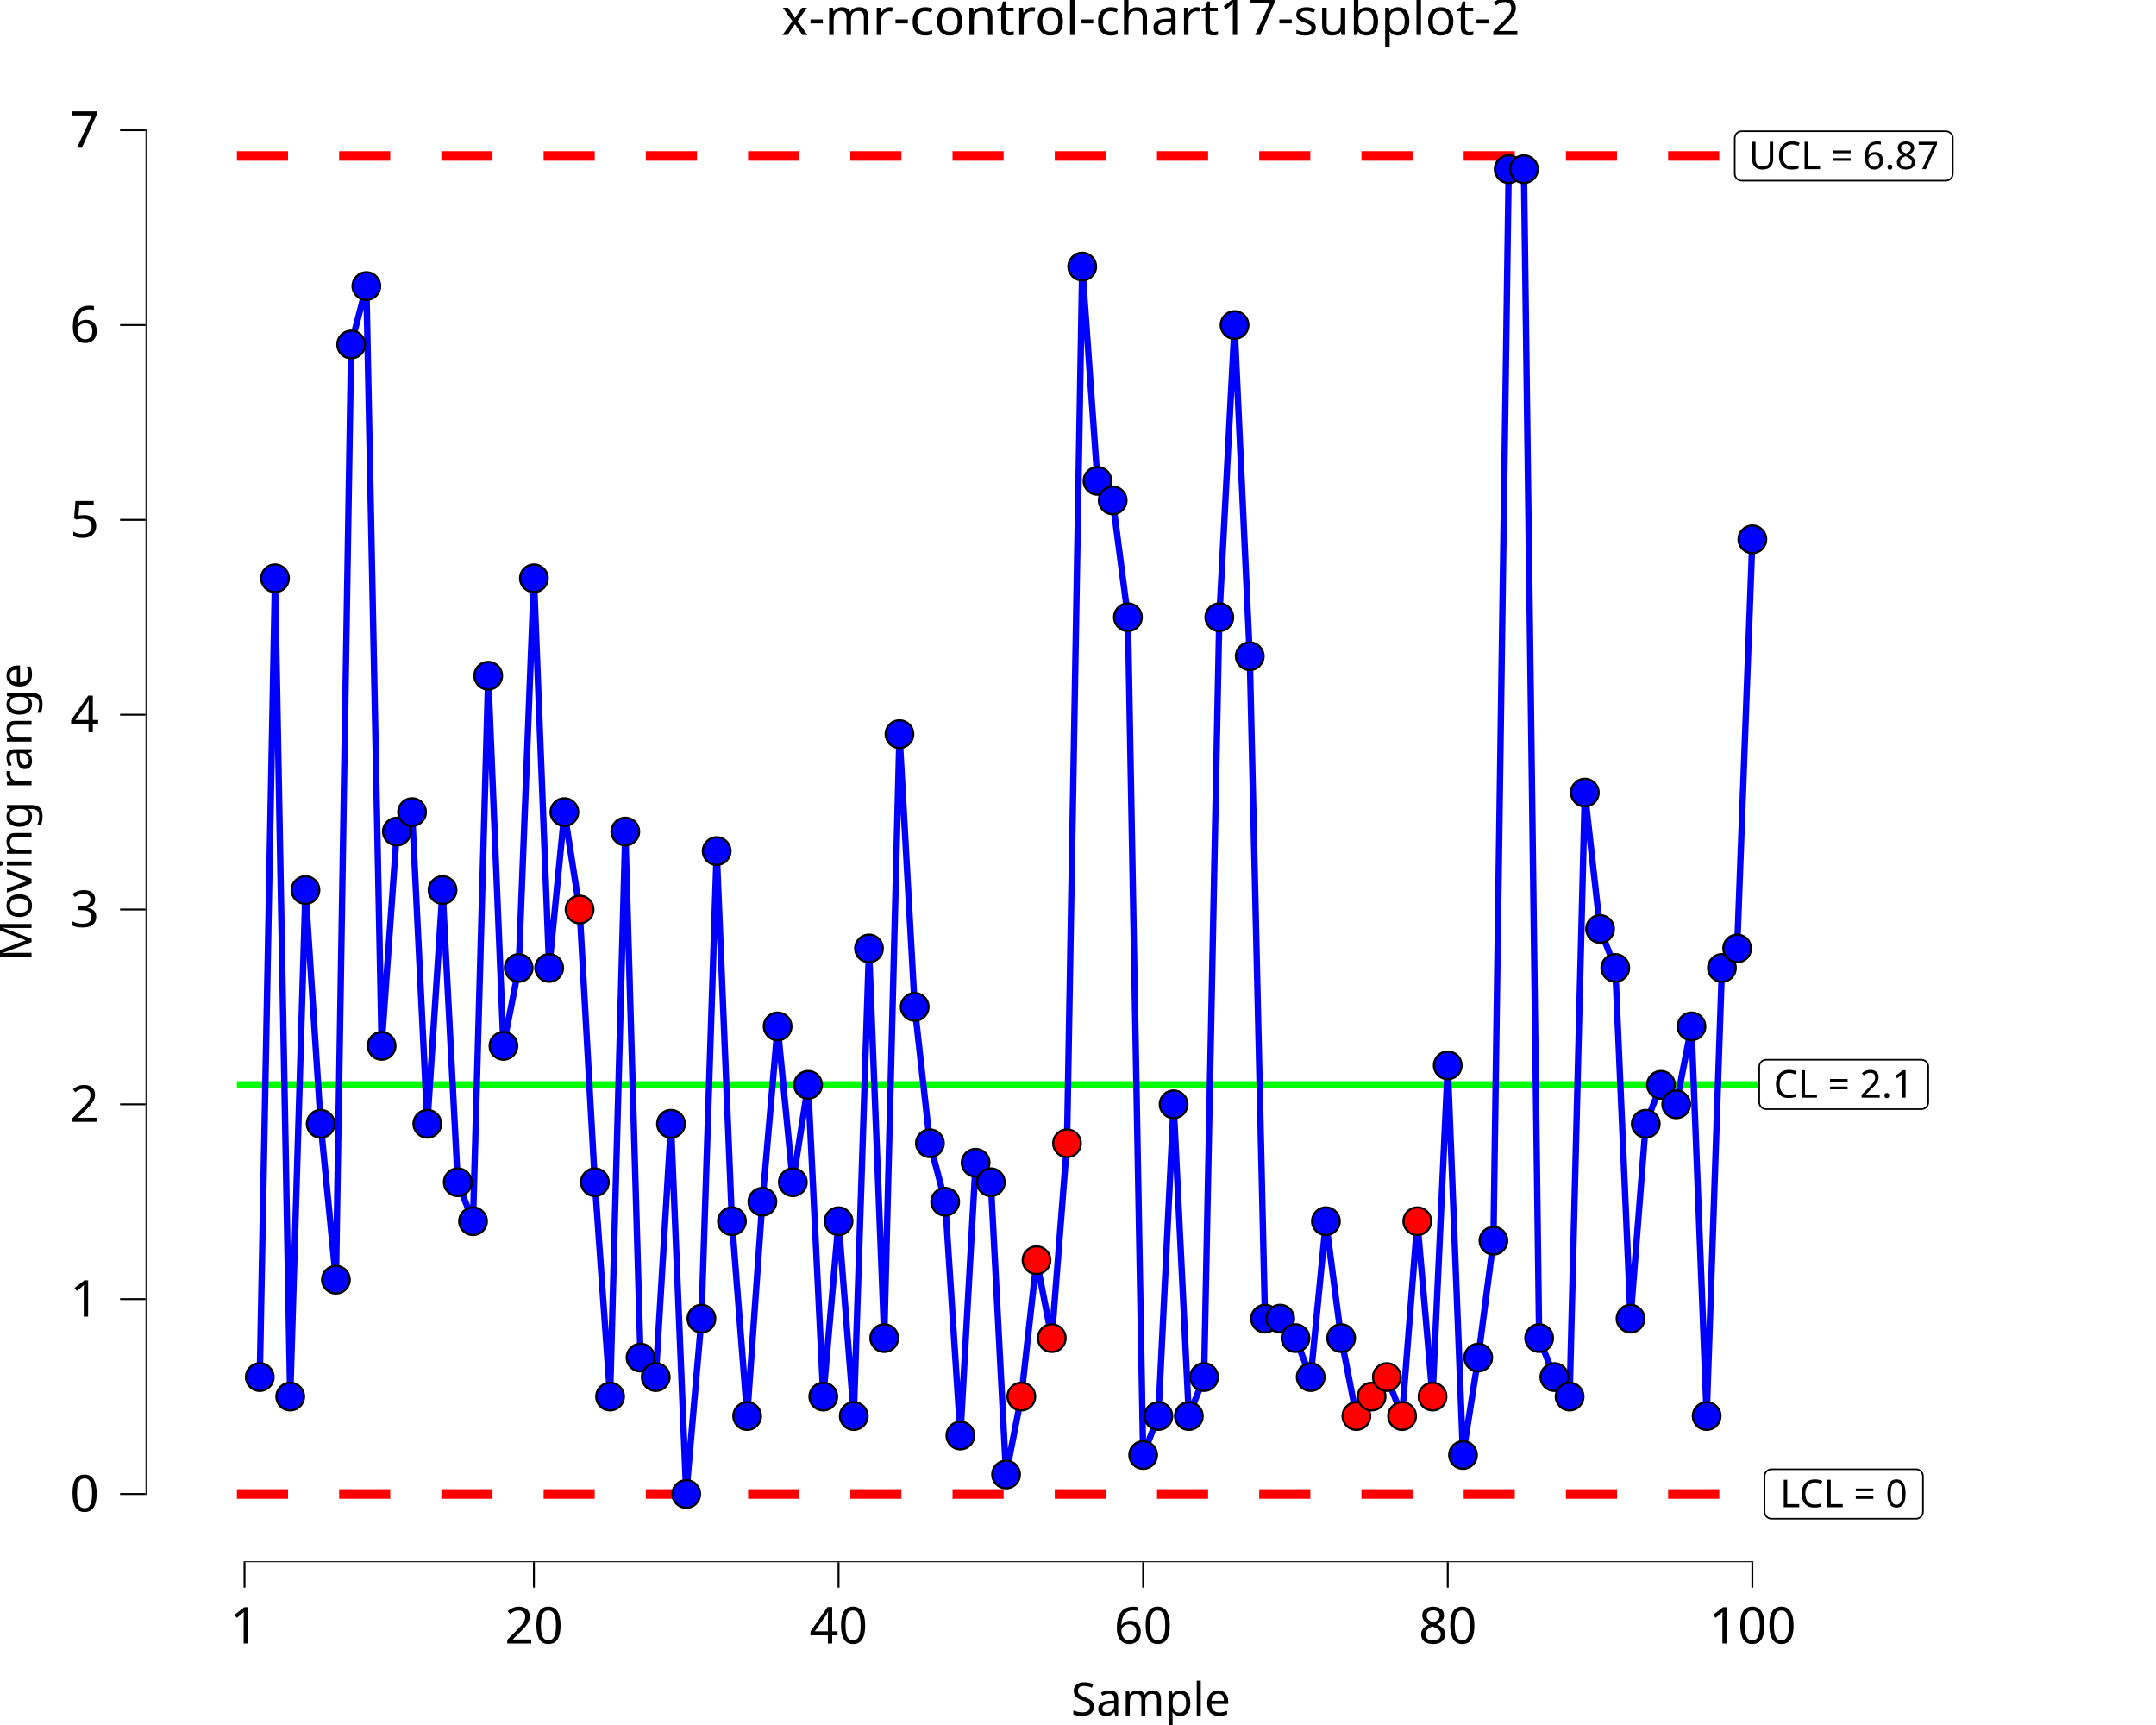
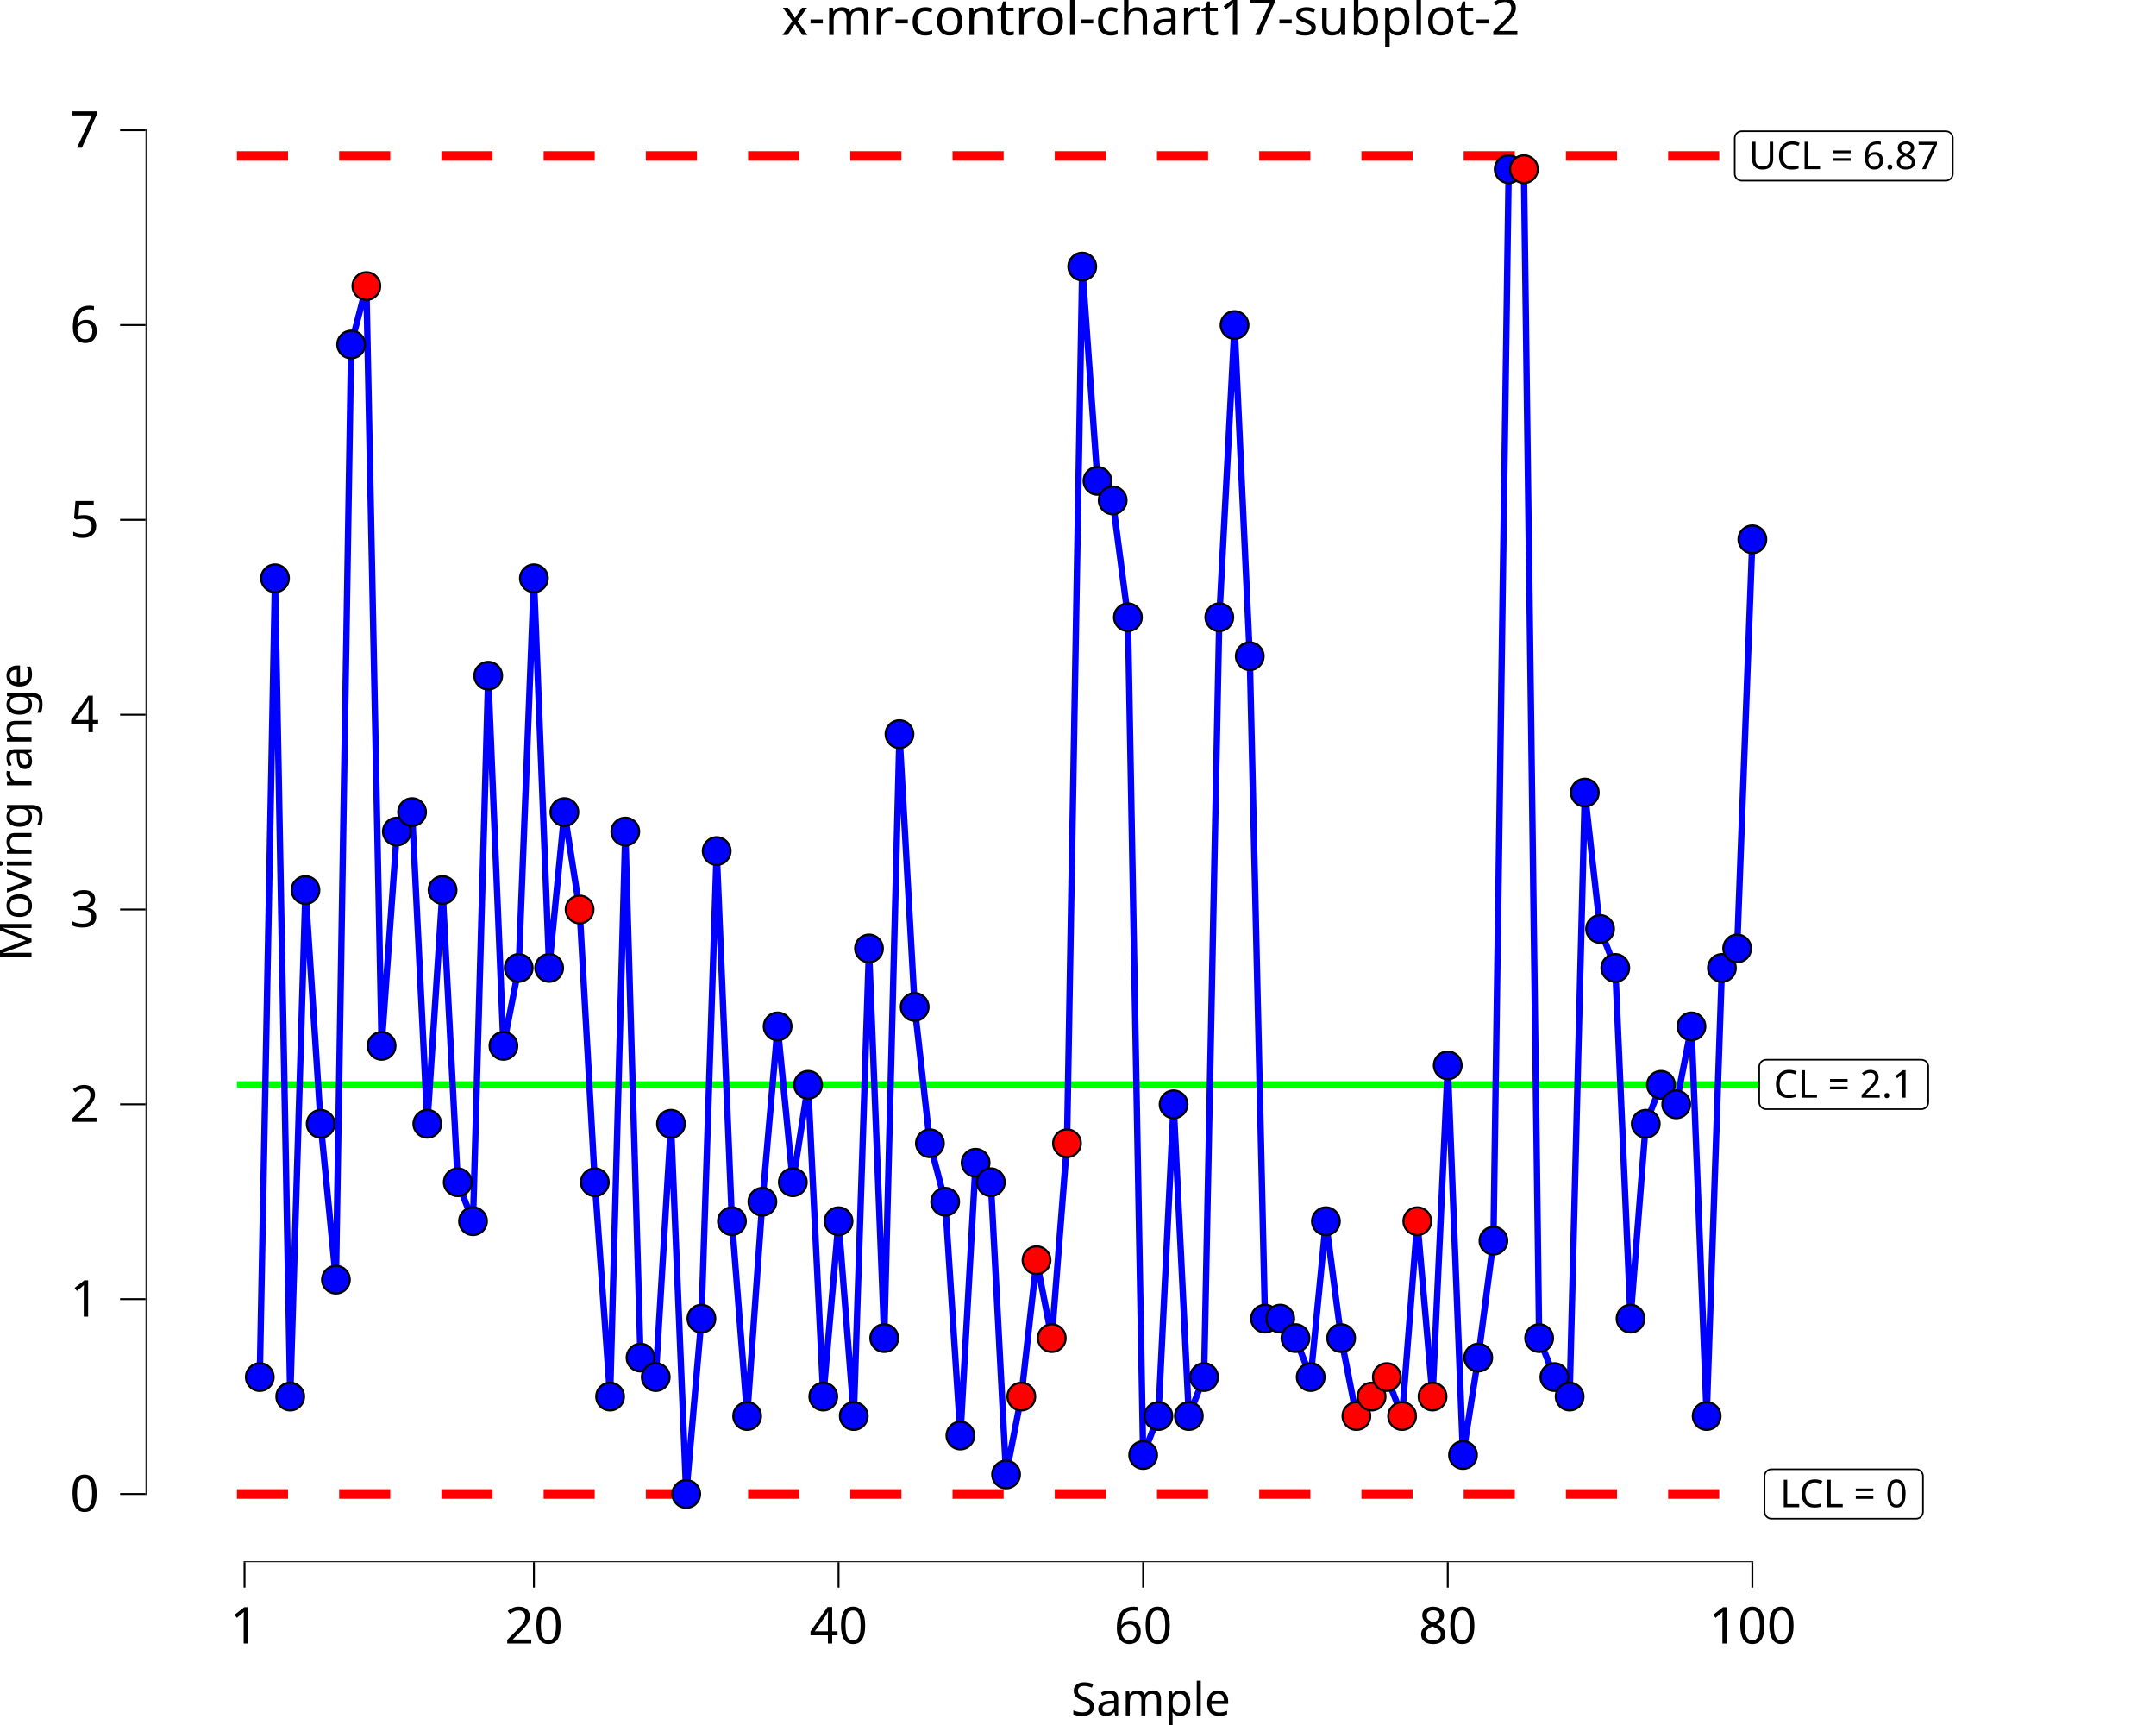
<svg xmlns="http://www.w3.org/2000/svg" class="svglite" data-engine-version="2.0" width="720.00pt" height="576.00pt" viewBox="0 0 720.00 576.00">
  <defs>
    <style type="text/css">
    .svglite line, .svglite polyline, .svglite polygon, .svglite path, .svglite rect, .svglite circle {
      fill: none;
      stroke: #000000;
      stroke-linecap: round;
      stroke-linejoin: round;
      stroke-miterlimit: 10.00;
    }
  </style>
  </defs>
  <rect width="100%" height="100%" style="stroke: none; fill: #FFFFFF;" />
  <defs>
    <clipPath id="cpMC4wMHw3MjAuMDB8MC4wMHw1NzYuMDA=">
      <rect x="0.00" y="0.00" width="720.00" height="576.00" />
    </clipPath>
  </defs>
  <g clip-path="url(#cpMC4wMHw3MjAuMDB8MC4wMHw1NzYuMDA=)">
    <rect x="0.00" y="0.00" width="720.00" height="576.00" style="stroke-width: 10.67; stroke: none;" />
  </g>
  <defs>
    <clipPath id="cpNDguNjB8NzIwLjAwfDIwLjcxfDUyMS42Mw==">
      <rect x="48.60" y="20.71" width="671.40" height="500.92" />
    </clipPath>
  </defs>
  <g clip-path="url(#cpNDguNjB8NzIwLjAwfDIwLjcxfDUyMS42Mw==)">
    <rect x="48.60" y="20.71" width="671.40" height="500.92" style="stroke-width: 10.67; stroke: none;" />
    <polyline points="79.12,362.11 84.21,362.11 84.21,362.11 89.29,362.11 89.29,362.11 94.38,362.11 94.38,362.11 99.47,362.11 99.47,362.11 104.55,362.11 104.55,362.11 109.64,362.11 109.64,362.11 114.72,362.11 114.72,362.11 119.81,362.11 119.81,362.11 124.90,362.11 124.90,362.11 129.98,362.11 129.98,362.11 135.07,362.11 135.07,362.11 140.16,362.11 140.16,362.11 145.24,362.11 145.24,362.11 150.33,362.11 150.33,362.11 155.41,362.11 155.41,362.11 160.50,362.11 160.50,362.11 165.59,362.11 165.59,362.11 170.67,362.11 170.67,362.11 175.76,362.11 175.76,362.11 180.85,362.11 180.85,362.11 185.93,362.11 185.93,362.11 191.02,362.11 191.02,362.11 196.11,362.11 196.11,362.11 201.19,362.11 201.19,362.11 206.28,362.11 206.28,362.11 211.36,362.11 211.36,362.11 216.45,362.11 216.45,362.11 221.54,362.11 221.54,362.11 226.62,362.11 226.62,362.11 231.71,362.11 231.71,362.11 236.80,362.11 236.80,362.11 241.88,362.11 241.88,362.11 246.97,362.11 246.97,362.11 252.06,362.11 252.06,362.11 257.14,362.11 257.14,362.11 262.23,362.11 262.23,362.11 267.31,362.11 267.31,362.11 272.40,362.11 272.40,362.11 277.49,362.11 277.49,362.11 282.57,362.11 282.57,362.11 287.66,362.11 287.66,362.11 292.75,362.11 292.75,362.11 297.83,362.11 297.83,362.11 302.92,362.11 302.92,362.11 308.01,362.11 308.01,362.11 313.09,362.11 313.09,362.11 318.18,362.11 318.18,362.11 323.26,362.11 323.26,362.11 328.35,362.11 328.35,362.11 333.44,362.11 333.44,362.11 338.52,362.11 338.52,362.11 343.61,362.11 343.61,362.11 348.70,362.11 348.70,362.11 353.78,362.11 353.78,362.11 358.87,362.11 358.87,362.11 363.96,362.11 363.96,362.11 369.04,362.11 369.04,362.11 374.13,362.11 374.13,362.11 379.21,362.11 379.21,362.11 384.30,362.11 384.30,362.11 389.39,362.11 389.39,362.11 394.47,362.11 394.47,362.11 399.56,362.11 399.56,362.11 404.65,362.11 404.65,362.11 409.73,362.11 409.73,362.11 414.82,362.11 414.82,362.11 419.91,362.11 419.91,362.11 424.99,362.11 424.99,362.11 430.08,362.11 430.08,362.11 435.16,362.11 435.16,362.11 440.25,362.11 440.25,362.11 445.34,362.11 445.34,362.11 450.42,362.11 450.42,362.11 455.51,362.11 455.51,362.11 460.60,362.11 460.60,362.11 465.68,362.11 465.68,362.11 470.77,362.11 470.77,362.11 475.86,362.11 475.86,362.11 480.94,362.11 480.94,362.11 486.03,362.11 486.03,362.11 491.11,362.11 491.11,362.11 496.20,362.11 496.20,362.11 501.29,362.11 501.29,362.11 506.37,362.11 506.37,362.11 511.46,362.11 511.46,362.11 516.55,362.11 516.55,362.11 521.63,362.11 521.63,362.11 526.72,362.11 526.72,362.11 531.80,362.11 531.80,362.11 536.89,362.11 536.89,362.11 541.98,362.11 541.98,362.11 547.06,362.11 547.06,362.11 552.15,362.11 552.15,362.11 557.24,362.11 557.24,362.11 562.32,362.11 562.32,362.11 567.41,362.11 567.41,362.11 572.50,362.11 572.50,362.11 577.58,362.11 577.58,362.11 582.67,362.11 582.67,362.11 587.75,362.11 587.75,362.11 " style="stroke-width: 2.13; stroke: #00FF00; stroke-linecap: butt;" />
    <polyline points="79.12,52.07 84.21,52.07 84.21,52.07 89.29,52.07 89.29,52.07 94.38,52.07 94.38,52.07 99.47,52.07 99.47,52.07 104.55,52.07 104.55,52.07 109.64,52.07 109.64,52.07 114.72,52.07 114.72,52.07 119.81,52.07 119.81,52.07 124.90,52.07 124.90,52.07 129.98,52.07 129.98,52.07 135.07,52.07 135.07,52.07 140.16,52.07 140.16,52.07 145.24,52.07 145.24,52.07 150.33,52.07 150.33,52.07 155.41,52.07 155.41,52.07 160.50,52.07 160.50,52.07 165.59,52.07 165.59,52.07 170.67,52.07 170.67,52.07 175.76,52.07 175.76,52.07 180.85,52.07 180.85,52.07 185.93,52.07 185.93,52.07 191.02,52.07 191.02,52.07 196.11,52.07 196.11,52.07 201.19,52.07 201.19,52.07 206.28,52.07 206.28,52.07 211.36,52.07 211.36,52.07 216.45,52.07 216.45,52.07 221.54,52.07 221.54,52.07 226.62,52.07 226.62,52.07 231.71,52.07 231.71,52.07 236.80,52.07 236.80,52.07 241.88,52.07 241.88,52.07 246.97,52.07 246.97,52.07 252.06,52.07 252.06,52.07 257.14,52.07 257.14,52.07 262.23,52.07 262.23,52.07 267.31,52.07 267.31,52.07 272.40,52.07 272.40,52.07 277.49,52.07 277.49,52.07 282.57,52.07 282.57,52.07 287.66,52.07 287.66,52.07 292.75,52.07 292.75,52.07 297.83,52.07 297.83,52.07 302.92,52.07 302.92,52.07 308.01,52.07 308.01,52.07 313.09,52.07 313.09,52.07 318.18,52.07 318.18,52.07 323.26,52.07 323.26,52.07 328.35,52.07 328.35,52.07 333.44,52.07 333.44,52.07 338.52,52.07 338.52,52.07 343.61,52.07 343.61,52.07 348.70,52.07 348.70,52.07 353.78,52.07 353.78,52.07 358.87,52.07 358.87,52.07 363.96,52.07 363.96,52.07 369.04,52.07 369.04,52.07 374.13,52.07 374.13,52.07 379.21,52.07 379.21,52.07 384.30,52.07 384.30,52.07 389.39,52.07 389.39,52.07 394.47,52.07 394.47,52.07 399.56,52.07 399.56,52.07 404.65,52.07 404.65,52.07 409.73,52.07 409.73,52.07 414.82,52.07 414.82,52.07 419.91,52.07 419.91,52.07 424.99,52.07 424.99,52.07 430.08,52.07 430.08,52.07 435.16,52.07 435.16,52.07 440.25,52.07 440.25,52.07 445.34,52.07 445.34,52.07 450.42,52.07 450.42,52.07 455.51,52.07 455.51,52.07 460.60,52.07 460.60,52.07 465.68,52.07 465.68,52.07 470.77,52.07 470.77,52.07 475.86,52.07 475.86,52.07 480.94,52.07 480.94,52.07 486.03,52.07 486.03,52.07 491.11,52.07 491.11,52.07 496.20,52.07 496.20,52.07 501.29,52.07 501.29,52.07 506.37,52.07 506.37,52.07 511.46,52.07 511.46,52.07 516.55,52.07 516.55,52.07 521.63,52.07 521.63,52.07 526.72,52.07 526.72,52.07 531.80,52.07 531.80,52.07 536.89,52.07 536.89,52.07 541.98,52.07 541.98,52.07 547.06,52.07 547.06,52.07 552.15,52.07 552.15,52.07 557.24,52.07 557.24,52.07 562.32,52.07 562.32,52.07 567.41,52.07 567.41,52.07 572.50,52.07 572.50,52.07 577.58,52.07 577.58,52.07 582.67,52.07 582.67,52.07 587.75,52.07 587.75,52.07 " style="stroke-width: 3.20; stroke: #FF0000; stroke-dasharray: 17.07,17.07; stroke-linecap: butt;" />
    <polyline points="79.12,498.86 84.21,498.86 84.21,498.86 89.29,498.86 89.29,498.86 94.38,498.86 94.38,498.86 99.47,498.86 99.47,498.86 104.55,498.86 104.55,498.86 109.64,498.86 109.64,498.86 114.72,498.86 114.72,498.86 119.81,498.86 119.81,498.86 124.90,498.86 124.90,498.86 129.98,498.86 129.98,498.86 135.07,498.86 135.07,498.86 140.16,498.86 140.16,498.86 145.24,498.86 145.24,498.86 150.33,498.86 150.33,498.86 155.41,498.86 155.41,498.86 160.50,498.86 160.50,498.86 165.59,498.86 165.59,498.86 170.67,498.86 170.67,498.86 175.76,498.86 175.76,498.86 180.85,498.86 180.85,498.86 185.93,498.86 185.93,498.86 191.02,498.86 191.02,498.86 196.11,498.86 196.11,498.86 201.19,498.86 201.19,498.86 206.28,498.86 206.28,498.86 211.36,498.86 211.36,498.86 216.45,498.86 216.45,498.86 221.54,498.86 221.54,498.86 226.62,498.86 226.62,498.86 231.71,498.86 231.71,498.86 236.80,498.86 236.80,498.86 241.88,498.86 241.88,498.86 246.97,498.86 246.97,498.86 252.06,498.86 252.06,498.86 257.14,498.86 257.14,498.86 262.23,498.86 262.23,498.86 267.31,498.86 267.31,498.86 272.40,498.86 272.40,498.86 277.49,498.86 277.49,498.86 282.57,498.86 282.57,498.86 287.66,498.86 287.66,498.86 292.75,498.86 292.75,498.86 297.83,498.86 297.83,498.86 302.92,498.86 302.92,498.86 308.01,498.86 308.01,498.86 313.09,498.86 313.09,498.86 318.18,498.86 318.18,498.86 323.26,498.86 323.26,498.86 328.35,498.86 328.35,498.86 333.44,498.86 333.44,498.86 338.52,498.86 338.52,498.86 343.61,498.86 343.61,498.86 348.70,498.86 348.70,498.86 353.78,498.86 353.78,498.86 358.87,498.86 358.87,498.86 363.96,498.86 363.96,498.86 369.04,498.86 369.04,498.86 374.13,498.86 374.13,498.86 379.21,498.86 379.21,498.86 384.30,498.86 384.30,498.86 389.39,498.86 389.39,498.86 394.47,498.86 394.47,498.86 399.56,498.86 399.56,498.86 404.65,498.86 404.65,498.86 409.73,498.86 409.73,498.86 414.82,498.86 414.82,498.86 419.91,498.86 419.91,498.86 424.99,498.86 424.99,498.86 430.08,498.86 430.08,498.86 435.16,498.86 435.16,498.86 440.25,498.86 440.25,498.86 445.34,498.86 445.34,498.86 450.42,498.86 450.42,498.86 455.51,498.86 455.51,498.86 460.60,498.86 460.60,498.86 465.68,498.86 465.68,498.86 470.77,498.86 470.77,498.86 475.86,498.86 475.86,498.86 480.94,498.86 480.94,498.86 486.03,498.86 486.03,498.86 491.11,498.86 491.11,498.86 496.20,498.86 496.20,498.86 501.29,498.86 501.29,498.86 506.37,498.86 506.37,498.86 511.46,498.86 511.46,498.86 516.55,498.86 516.55,498.86 521.63,498.86 521.63,498.86 526.72,498.86 526.72,498.86 531.80,498.86 531.80,498.86 536.89,498.86 536.89,498.86 541.98,498.86 541.98,498.86 547.06,498.86 547.06,498.86 552.15,498.86 552.15,498.86 557.24,498.86 557.24,498.86 562.32,498.86 562.32,498.86 567.41,498.86 567.41,498.86 572.50,498.86 572.50,498.86 577.58,498.86 577.58,498.86 582.67,498.86 582.67,498.86 587.75,498.86 587.75,498.86 " style="stroke-width: 3.20; stroke: #FF0000; stroke-dasharray: 17.07,17.07; stroke-linecap: butt;" />
    <polygon points="589.81,370.36 641.65,370.36 641.56,370.36 641.93,370.34 642.29,370.27 642.64,370.14 642.96,369.95 643.25,369.72 643.49,369.44 643.69,369.12 643.84,368.78 643.92,368.42 643.95,368.05 643.95,368.05 643.95,356.17 643.95,356.17 643.92,355.80 643.84,355.44 643.69,355.10 643.49,354.78 643.25,354.51 642.96,354.27 642.64,354.09 642.29,353.96 641.93,353.88 641.65,353.86 589.81,353.86 590.09,353.88 589.72,353.87 589.35,353.91 588.99,354.01 588.66,354.17 588.35,354.38 588.08,354.64 587.86,354.94 587.69,355.27 587.57,355.62 587.51,355.98 587.51,356.17 587.51,368.05 587.51,367.87 587.51,368.24 587.57,368.60 587.69,368.96 587.86,369.29 588.08,369.58 588.35,369.84 588.66,370.05 588.99,370.21 589.35,370.31 589.72,370.36 " style="stroke-width: 0.53; fill: #FFFFFF;" />
    <text x="615.73" y="366.52" text-anchor="middle" style="font-size: 12.80px; font-family: sans;" textLength="48.77px" lengthAdjust="spacingAndGlyphs">CL = 2.1</text>
    <polygon points="591.59,507.10 639.87,507.10 639.78,507.10 640.15,507.09 640.51,507.01 640.86,506.88 641.18,506.70 641.47,506.46 641.71,506.18 641.91,505.87 642.06,505.53 642.15,505.17 642.18,504.80 642.18,504.80 642.18,492.91 642.18,492.91 642.15,492.54 642.06,492.18 641.91,491.84 641.71,491.53 641.47,491.25 641.18,491.02 640.86,490.83 640.51,490.70 640.15,490.63 639.87,490.61 591.59,490.61 591.87,490.63 591.50,490.61 591.13,490.66 590.77,490.76 590.44,490.92 590.13,491.13 589.86,491.39 589.64,491.68 589.47,492.01 589.35,492.36 589.29,492.73 589.28,492.91 589.28,504.80 589.29,504.61 589.29,504.98 589.35,505.35 589.47,505.70 589.64,506.03 589.86,506.33 590.13,506.58 590.44,506.79 590.77,506.95 591.13,507.06 591.50,507.10 " style="stroke-width: 0.53; fill: #FFFFFF;" />
    <text x="615.73" y="503.26" text-anchor="middle" style="font-size: 12.80px; font-family: sans;" textLength="45.21px" lengthAdjust="spacingAndGlyphs">LCL = 0</text>
    <polygon points="581.62,60.32 649.84,60.32 649.74,60.32 650.11,60.30 650.48,60.23 650.82,60.09 651.14,59.91 651.43,59.67 651.68,59.40 651.88,59.08 652.02,58.74 652.11,58.38 652.14,58.01 652.14,58.01 652.14,46.13 652.14,46.13 652.11,45.76 652.02,45.40 651.88,45.06 651.68,44.74 651.43,44.47 651.14,44.23 650.82,44.05 650.48,43.91 650.11,43.84 649.84,43.82 581.62,43.82 581.90,43.84 581.53,43.83 581.16,43.87 580.81,43.97 580.47,44.13 580.17,44.34 579.90,44.60 579.68,44.90 579.50,45.22 579.39,45.58 579.33,45.94 579.32,46.13 579.32,58.01 579.33,57.83 579.33,58.20 579.39,58.56 579.50,58.92 579.68,59.24 579.90,59.54 580.17,59.80 580.47,60.01 580.81,60.17 581.16,60.27 581.53,60.32 " style="stroke-width: 0.53; fill: #FFFFFF;" />
    <text x="615.73" y="56.48" text-anchor="middle" style="font-size: 12.80px; font-family: sans;" textLength="65.14px" lengthAdjust="spacingAndGlyphs">UCL = 6.87</text>
    <polyline points="86.75,459.82 91.84,193.10 96.92,466.33 102.01,297.19 107.09,375.25 112.18,427.30 117.27,115.04 122.35,95.52 127.44,349.23 132.53,277.67 137.61,271.17 142.70,375.25 147.79,297.19 152.87,394.77 157.96,407.78 163.04,225.63 168.13,349.23 173.22,323.21 178.30,193.10 183.39,323.21 188.48,271.17 193.56,303.69 198.65,394.77 203.74,466.33 208.82,277.67 213.91,453.32 218.99,459.82 224.08,375.25 229.17,498.86 234.25,440.31 239.34,284.18 244.43,407.78 249.51,472.83 254.60,401.28 259.69,342.73 264.77,394.77 269.86,362.24 274.94,466.33 280.03,407.78 285.12,472.83 290.20,316.70 295.29,446.81 300.38,245.14 305.46,336.22 310.55,381.76 315.64,401.28 320.72,479.34 325.81,388.26 330.89,394.77 335.98,492.35 341.07,466.33 346.15,420.79 351.24,446.81 356.33,381.76 361.41,89.01 366.50,160.57 371.58,167.08 376.67,206.11 381.76,485.85 386.84,472.83 391.93,368.75 397.02,472.83 402.10,459.82 407.19,206.11 412.28,108.53 417.36,219.12 422.45,440.31 427.53,440.31 432.62,446.81 437.71,459.82 442.79,407.78 447.88,446.81 452.97,472.83 458.05,466.33 463.14,459.82 468.23,472.83 473.31,407.78 478.40,466.33 483.48,355.74 488.57,485.85 493.66,453.32 498.74,414.29 503.83,56.49 508.92,56.49 514.00,446.81 519.09,459.82 524.18,466.33 529.26,264.66 534.35,310.20 539.43,323.21 544.52,440.31 549.61,375.25 554.69,362.24 559.78,368.75 564.87,342.73 569.95,472.83 575.04,323.21 580.13,316.70 585.21,180.09 " style="stroke-width: 2.13; stroke: #0000FF; stroke-linecap: butt;" />
    <circle cx="86.75" cy="459.82" r="4.62" style="stroke-width: 0.71; fill: #0000FF;" />
    <circle cx="91.84" cy="193.10" r="4.62" style="stroke-width: 0.71; fill: #0000FF;" />
    <circle cx="96.92" cy="466.33" r="4.62" style="stroke-width: 0.71; fill: #0000FF;" />
    <circle cx="102.01" cy="297.19" r="4.62" style="stroke-width: 0.71; fill: #0000FF;" />
    <circle cx="107.09" cy="375.25" r="4.62" style="stroke-width: 0.71; fill: #0000FF;" />
    <circle cx="112.18" cy="427.30" r="4.62" style="stroke-width: 0.71; fill: #0000FF;" />
    <circle cx="117.27" cy="115.04" r="4.62" style="stroke-width: 0.71; fill: #0000FF;" />
-     <circle cx="122.35" cy="95.52" r="4.62" style="stroke-width: 0.71; fill: #0000FF;" />
+     <circle cx="122.35" cy="95.52" r="4.62" style="stroke-width: 0.71; fill: #FF0000;" />
    <circle cx="127.44" cy="349.23" r="4.62" style="stroke-width: 0.71; fill: #0000FF;" />
    <circle cx="132.53" cy="277.67" r="4.62" style="stroke-width: 0.71; fill: #0000FF;" />
    <circle cx="137.61" cy="271.17" r="4.62" style="stroke-width: 0.71; fill: #0000FF;" />
    <circle cx="142.70" cy="375.25" r="4.62" style="stroke-width: 0.71; fill: #0000FF;" />
    <circle cx="147.79" cy="297.19" r="4.62" style="stroke-width: 0.71; fill: #0000FF;" />
    <circle cx="152.87" cy="394.77" r="4.62" style="stroke-width: 0.71; fill: #0000FF;" />
    <circle cx="157.96" cy="407.78" r="4.62" style="stroke-width: 0.71; fill: #0000FF;" />
    <circle cx="163.04" cy="225.63" r="4.62" style="stroke-width: 0.71; fill: #0000FF;" />
    <circle cx="168.13" cy="349.23" r="4.62" style="stroke-width: 0.71; fill: #0000FF;" />
    <circle cx="173.22" cy="323.21" r="4.62" style="stroke-width: 0.71; fill: #0000FF;" />
    <circle cx="178.30" cy="193.10" r="4.62" style="stroke-width: 0.71; fill: #0000FF;" />
    <circle cx="183.39" cy="323.21" r="4.62" style="stroke-width: 0.71; fill: #0000FF;" />
    <circle cx="188.48" cy="271.17" r="4.62" style="stroke-width: 0.71; fill: #0000FF;" />
    <circle cx="193.56" cy="303.69" r="4.62" style="stroke-width: 0.71; fill: #FF0000;" />
    <circle cx="198.65" cy="394.77" r="4.62" style="stroke-width: 0.71; fill: #0000FF;" />
    <circle cx="203.74" cy="466.33" r="4.62" style="stroke-width: 0.71; fill: #0000FF;" />
    <circle cx="208.82" cy="277.67" r="4.62" style="stroke-width: 0.71; fill: #0000FF;" />
    <circle cx="213.91" cy="453.32" r="4.62" style="stroke-width: 0.71; fill: #0000FF;" />
    <circle cx="218.99" cy="459.82" r="4.62" style="stroke-width: 0.71; fill: #0000FF;" />
    <circle cx="224.08" cy="375.25" r="4.62" style="stroke-width: 0.71; fill: #0000FF;" />
    <circle cx="229.17" cy="498.86" r="4.62" style="stroke-width: 0.71; fill: #0000FF;" />
    <circle cx="234.25" cy="440.31" r="4.62" style="stroke-width: 0.71; fill: #0000FF;" />
    <circle cx="239.34" cy="284.18" r="4.62" style="stroke-width: 0.71; fill: #0000FF;" />
    <circle cx="244.43" cy="407.78" r="4.62" style="stroke-width: 0.71; fill: #0000FF;" />
    <circle cx="249.51" cy="472.83" r="4.62" style="stroke-width: 0.71; fill: #0000FF;" />
    <circle cx="254.60" cy="401.28" r="4.62" style="stroke-width: 0.71; fill: #0000FF;" />
    <circle cx="259.69" cy="342.73" r="4.62" style="stroke-width: 0.71; fill: #0000FF;" />
    <circle cx="264.77" cy="394.77" r="4.62" style="stroke-width: 0.71; fill: #0000FF;" />
    <circle cx="269.86" cy="362.24" r="4.62" style="stroke-width: 0.71; fill: #0000FF;" />
    <circle cx="274.94" cy="466.33" r="4.62" style="stroke-width: 0.71; fill: #0000FF;" />
    <circle cx="280.03" cy="407.78" r="4.62" style="stroke-width: 0.71; fill: #0000FF;" />
    <circle cx="285.12" cy="472.83" r="4.62" style="stroke-width: 0.71; fill: #0000FF;" />
    <circle cx="290.20" cy="316.70" r="4.62" style="stroke-width: 0.71; fill: #0000FF;" />
    <circle cx="295.29" cy="446.81" r="4.62" style="stroke-width: 0.71; fill: #0000FF;" />
    <circle cx="300.38" cy="245.14" r="4.62" style="stroke-width: 0.71; fill: #0000FF;" />
    <circle cx="305.46" cy="336.22" r="4.62" style="stroke-width: 0.71; fill: #0000FF;" />
    <circle cx="310.55" cy="381.76" r="4.62" style="stroke-width: 0.71; fill: #0000FF;" />
    <circle cx="315.64" cy="401.28" r="4.62" style="stroke-width: 0.71; fill: #0000FF;" />
    <circle cx="320.72" cy="479.34" r="4.62" style="stroke-width: 0.71; fill: #0000FF;" />
    <circle cx="325.81" cy="388.26" r="4.62" style="stroke-width: 0.71; fill: #0000FF;" />
    <circle cx="330.89" cy="394.77" r="4.62" style="stroke-width: 0.71; fill: #0000FF;" />
    <circle cx="335.98" cy="492.35" r="4.62" style="stroke-width: 0.71; fill: #0000FF;" />
    <circle cx="341.07" cy="466.33" r="4.62" style="stroke-width: 0.71; fill: #FF0000;" />
    <circle cx="346.15" cy="420.79" r="4.62" style="stroke-width: 0.71; fill: #FF0000;" />
    <circle cx="351.24" cy="446.81" r="4.62" style="stroke-width: 0.71; fill: #FF0000;" />
    <circle cx="356.33" cy="381.76" r="4.62" style="stroke-width: 0.71; fill: #FF0000;" />
    <circle cx="361.41" cy="89.01" r="4.62" style="stroke-width: 0.71; fill: #0000FF;" />
    <circle cx="366.50" cy="160.57" r="4.62" style="stroke-width: 0.71; fill: #0000FF;" />
    <circle cx="371.58" cy="167.08" r="4.62" style="stroke-width: 0.71; fill: #0000FF;" />
    <circle cx="376.67" cy="206.11" r="4.62" style="stroke-width: 0.71; fill: #0000FF;" />
    <circle cx="381.76" cy="485.85" r="4.62" style="stroke-width: 0.71; fill: #0000FF;" />
    <circle cx="386.84" cy="472.83" r="4.62" style="stroke-width: 0.71; fill: #0000FF;" />
    <circle cx="391.93" cy="368.75" r="4.62" style="stroke-width: 0.71; fill: #0000FF;" />
    <circle cx="397.02" cy="472.83" r="4.62" style="stroke-width: 0.71; fill: #0000FF;" />
    <circle cx="402.10" cy="459.82" r="4.62" style="stroke-width: 0.71; fill: #0000FF;" />
    <circle cx="407.19" cy="206.11" r="4.62" style="stroke-width: 0.71; fill: #0000FF;" />
    <circle cx="412.28" cy="108.53" r="4.62" style="stroke-width: 0.71; fill: #0000FF;" />
    <circle cx="417.36" cy="219.12" r="4.62" style="stroke-width: 0.71; fill: #0000FF;" />
    <circle cx="422.45" cy="440.31" r="4.62" style="stroke-width: 0.71; fill: #0000FF;" />
    <circle cx="427.53" cy="440.31" r="4.62" style="stroke-width: 0.71; fill: #0000FF;" />
    <circle cx="432.62" cy="446.81" r="4.62" style="stroke-width: 0.71; fill: #0000FF;" />
    <circle cx="437.71" cy="459.82" r="4.62" style="stroke-width: 0.71; fill: #0000FF;" />
    <circle cx="442.79" cy="407.78" r="4.62" style="stroke-width: 0.71; fill: #0000FF;" />
    <circle cx="447.88" cy="446.81" r="4.62" style="stroke-width: 0.71; fill: #0000FF;" />
    <circle cx="452.97" cy="472.83" r="4.62" style="stroke-width: 0.71; fill: #FF0000;" />
    <circle cx="458.05" cy="466.33" r="4.62" style="stroke-width: 0.71; fill: #FF0000;" />
    <circle cx="463.14" cy="459.82" r="4.62" style="stroke-width: 0.71; fill: #FF0000;" />
    <circle cx="468.23" cy="472.83" r="4.62" style="stroke-width: 0.71; fill: #FF0000;" />
    <circle cx="473.31" cy="407.78" r="4.62" style="stroke-width: 0.71; fill: #FF0000;" />
    <circle cx="478.40" cy="466.33" r="4.62" style="stroke-width: 0.71; fill: #FF0000;" />
    <circle cx="483.48" cy="355.74" r="4.62" style="stroke-width: 0.71; fill: #0000FF;" />
    <circle cx="488.57" cy="485.85" r="4.62" style="stroke-width: 0.71; fill: #0000FF;" />
    <circle cx="493.66" cy="453.32" r="4.62" style="stroke-width: 0.71; fill: #0000FF;" />
    <circle cx="498.74" cy="414.29" r="4.62" style="stroke-width: 0.71; fill: #0000FF;" />
    <circle cx="503.83" cy="56.49" r="4.62" style="stroke-width: 0.71; fill: #0000FF;" />
-     <circle cx="508.92" cy="56.49" r="4.62" style="stroke-width: 0.71; fill: #0000FF;" />
+     <circle cx="508.92" cy="56.49" r="4.62" style="stroke-width: 0.71; fill: #FF0000;" />
    <circle cx="514.00" cy="446.81" r="4.62" style="stroke-width: 0.71; fill: #0000FF;" />
    <circle cx="519.09" cy="459.82" r="4.62" style="stroke-width: 0.71; fill: #0000FF;" />
    <circle cx="524.18" cy="466.33" r="4.62" style="stroke-width: 0.71; fill: #0000FF;" />
    <circle cx="529.26" cy="264.66" r="4.62" style="stroke-width: 0.71; fill: #0000FF;" />
    <circle cx="534.35" cy="310.20" r="4.62" style="stroke-width: 0.71; fill: #0000FF;" />
    <circle cx="539.43" cy="323.21" r="4.62" style="stroke-width: 0.71; fill: #0000FF;" />
    <circle cx="544.52" cy="440.31" r="4.62" style="stroke-width: 0.71; fill: #0000FF;" />
    <circle cx="549.61" cy="375.25" r="4.62" style="stroke-width: 0.71; fill: #0000FF;" />
    <circle cx="554.69" cy="362.24" r="4.62" style="stroke-width: 0.71; fill: #0000FF;" />
    <circle cx="559.78" cy="368.75" r="4.62" style="stroke-width: 0.71; fill: #0000FF;" />
    <circle cx="564.87" cy="342.73" r="4.62" style="stroke-width: 0.71; fill: #0000FF;" />
    <circle cx="569.95" cy="472.83" r="4.62" style="stroke-width: 0.71; fill: #0000FF;" />
    <circle cx="575.04" cy="323.21" r="4.62" style="stroke-width: 0.71; fill: #0000FF;" />
    <circle cx="580.13" cy="316.70" r="4.62" style="stroke-width: 0.71; fill: #0000FF;" />
    <circle cx="585.21" cy="180.09" r="4.62" style="stroke-width: 0.71; fill: #0000FF;" />
    <line x1="81.34" y1="521.63" x2="585.53" y2="521.63" style="stroke-width: 0.64; stroke-linecap: butt;" />
    <line x1="48.60" y1="499.18" x2="48.60" y2="43.16" style="stroke-width: 0.64; stroke-linecap: butt;" />
    <rect x="48.60" y="20.71" width="671.40" height="500.92" style="stroke-width: 0.00; stroke: none;" />
  </g>
  <g clip-path="url(#cpMC4wMHw3MjAuMDB8MC4wMHw1NzYuMDA=)">
    <polyline points="48.60,521.63 48.60,20.71 " style="stroke-width: 0.00; stroke: none; stroke-linecap: butt;" />
    <text x="33.12" y="504.71" text-anchor="end" style="font-size: 17.00px; font-family: sans;" textLength="9.46px" lengthAdjust="spacingAndGlyphs">0</text>
    <text x="33.12" y="439.65" text-anchor="end" style="font-size: 17.00px; font-family: sans;" textLength="9.46px" lengthAdjust="spacingAndGlyphs">1</text>
    <text x="33.12" y="374.60" text-anchor="end" style="font-size: 17.00px; font-family: sans;" textLength="9.46px" lengthAdjust="spacingAndGlyphs">2</text>
    <text x="33.12" y="309.54" text-anchor="end" style="font-size: 17.00px; font-family: sans;" textLength="9.46px" lengthAdjust="spacingAndGlyphs">3</text>
    <text x="33.12" y="244.49" text-anchor="end" style="font-size: 17.00px; font-family: sans;" textLength="9.46px" lengthAdjust="spacingAndGlyphs">4</text>
    <text x="33.12" y="179.44" text-anchor="end" style="font-size: 17.00px; font-family: sans;" textLength="9.46px" lengthAdjust="spacingAndGlyphs">5</text>
    <text x="33.12" y="114.38" text-anchor="end" style="font-size: 17.00px; font-family: sans;" textLength="9.46px" lengthAdjust="spacingAndGlyphs">6</text>
    <text x="33.12" y="49.33" text-anchor="end" style="font-size: 17.00px; font-family: sans;" textLength="9.46px" lengthAdjust="spacingAndGlyphs">7</text>
    <polyline points="40.10,498.86 48.60,498.86 " style="stroke-width: 0.64; stroke-linecap: butt;" />
    <polyline points="40.10,433.80 48.60,433.80 " style="stroke-width: 0.64; stroke-linecap: butt;" />
    <polyline points="40.10,368.75 48.60,368.75 " style="stroke-width: 0.64; stroke-linecap: butt;" />
    <polyline points="40.10,303.69 48.60,303.69 " style="stroke-width: 0.64; stroke-linecap: butt;" />
    <polyline points="40.10,238.64 48.60,238.64 " style="stroke-width: 0.64; stroke-linecap: butt;" />
    <polyline points="40.10,173.59 48.60,173.59 " style="stroke-width: 0.64; stroke-linecap: butt;" />
    <polyline points="40.10,108.53 48.60,108.53 " style="stroke-width: 0.64; stroke-linecap: butt;" />
    <polyline points="40.10,43.48 48.60,43.48 " style="stroke-width: 0.64; stroke-linecap: butt;" />
    <polyline points="48.60,521.63 720.00,521.63 " style="stroke-width: 0.00; stroke: none; stroke-linecap: butt;" />
    <polyline points="81.66,530.13 81.66,521.63 " style="stroke-width: 0.64; stroke-linecap: butt;" />
    <polyline points="178.30,530.13 178.30,521.63 " style="stroke-width: 0.64; stroke-linecap: butt;" />
    <polyline points="280.03,530.13 280.03,521.63 " style="stroke-width: 0.64; stroke-linecap: butt;" />
    <polyline points="381.76,530.13 381.76,521.63 " style="stroke-width: 0.64; stroke-linecap: butt;" />
    <polyline points="483.48,530.13 483.48,521.63 " style="stroke-width: 0.64; stroke-linecap: butt;" />
    <polyline points="585.21,530.13 585.21,521.63 " style="stroke-width: 0.64; stroke-linecap: butt;" />
    <text x="81.66" y="548.80" text-anchor="middle" style="font-size: 17.00px; font-family: sans;" textLength="9.46px" lengthAdjust="spacingAndGlyphs">1</text>
    <text x="178.30" y="548.80" text-anchor="middle" style="font-size: 17.00px; font-family: sans;" textLength="18.91px" lengthAdjust="spacingAndGlyphs">20</text>
    <text x="280.03" y="548.80" text-anchor="middle" style="font-size: 17.00px; font-family: sans;" textLength="18.91px" lengthAdjust="spacingAndGlyphs">40</text>
    <text x="381.76" y="548.80" text-anchor="middle" style="font-size: 17.00px; font-family: sans;" textLength="18.91px" lengthAdjust="spacingAndGlyphs">60</text>
    <text x="483.48" y="548.80" text-anchor="middle" style="font-size: 17.00px; font-family: sans;" textLength="18.91px" lengthAdjust="spacingAndGlyphs">80</text>
    <text x="585.21" y="548.80" text-anchor="middle" style="font-size: 17.00px; font-family: sans;" textLength="28.37px" lengthAdjust="spacingAndGlyphs">100</text>
    <text x="384.30" y="572.82" text-anchor="middle" style="font-size: 15.30px; font-family: sans;" textLength="51.89px" lengthAdjust="spacingAndGlyphs">Sample</text>
    <text transform="translate(10.53,271.17) rotate(-90)" text-anchor="middle" style="font-size: 15.30px; font-family: sans;" textLength="92.72px" lengthAdjust="spacingAndGlyphs">Moving range</text>
    <text x="384.30" y="11.70" text-anchor="middle" style="font-size: 17.00px; font-family: sans;" textLength="228.66px" lengthAdjust="spacingAndGlyphs">x-mr-control-chart17-subplot-2</text>
  </g>
</svg>
